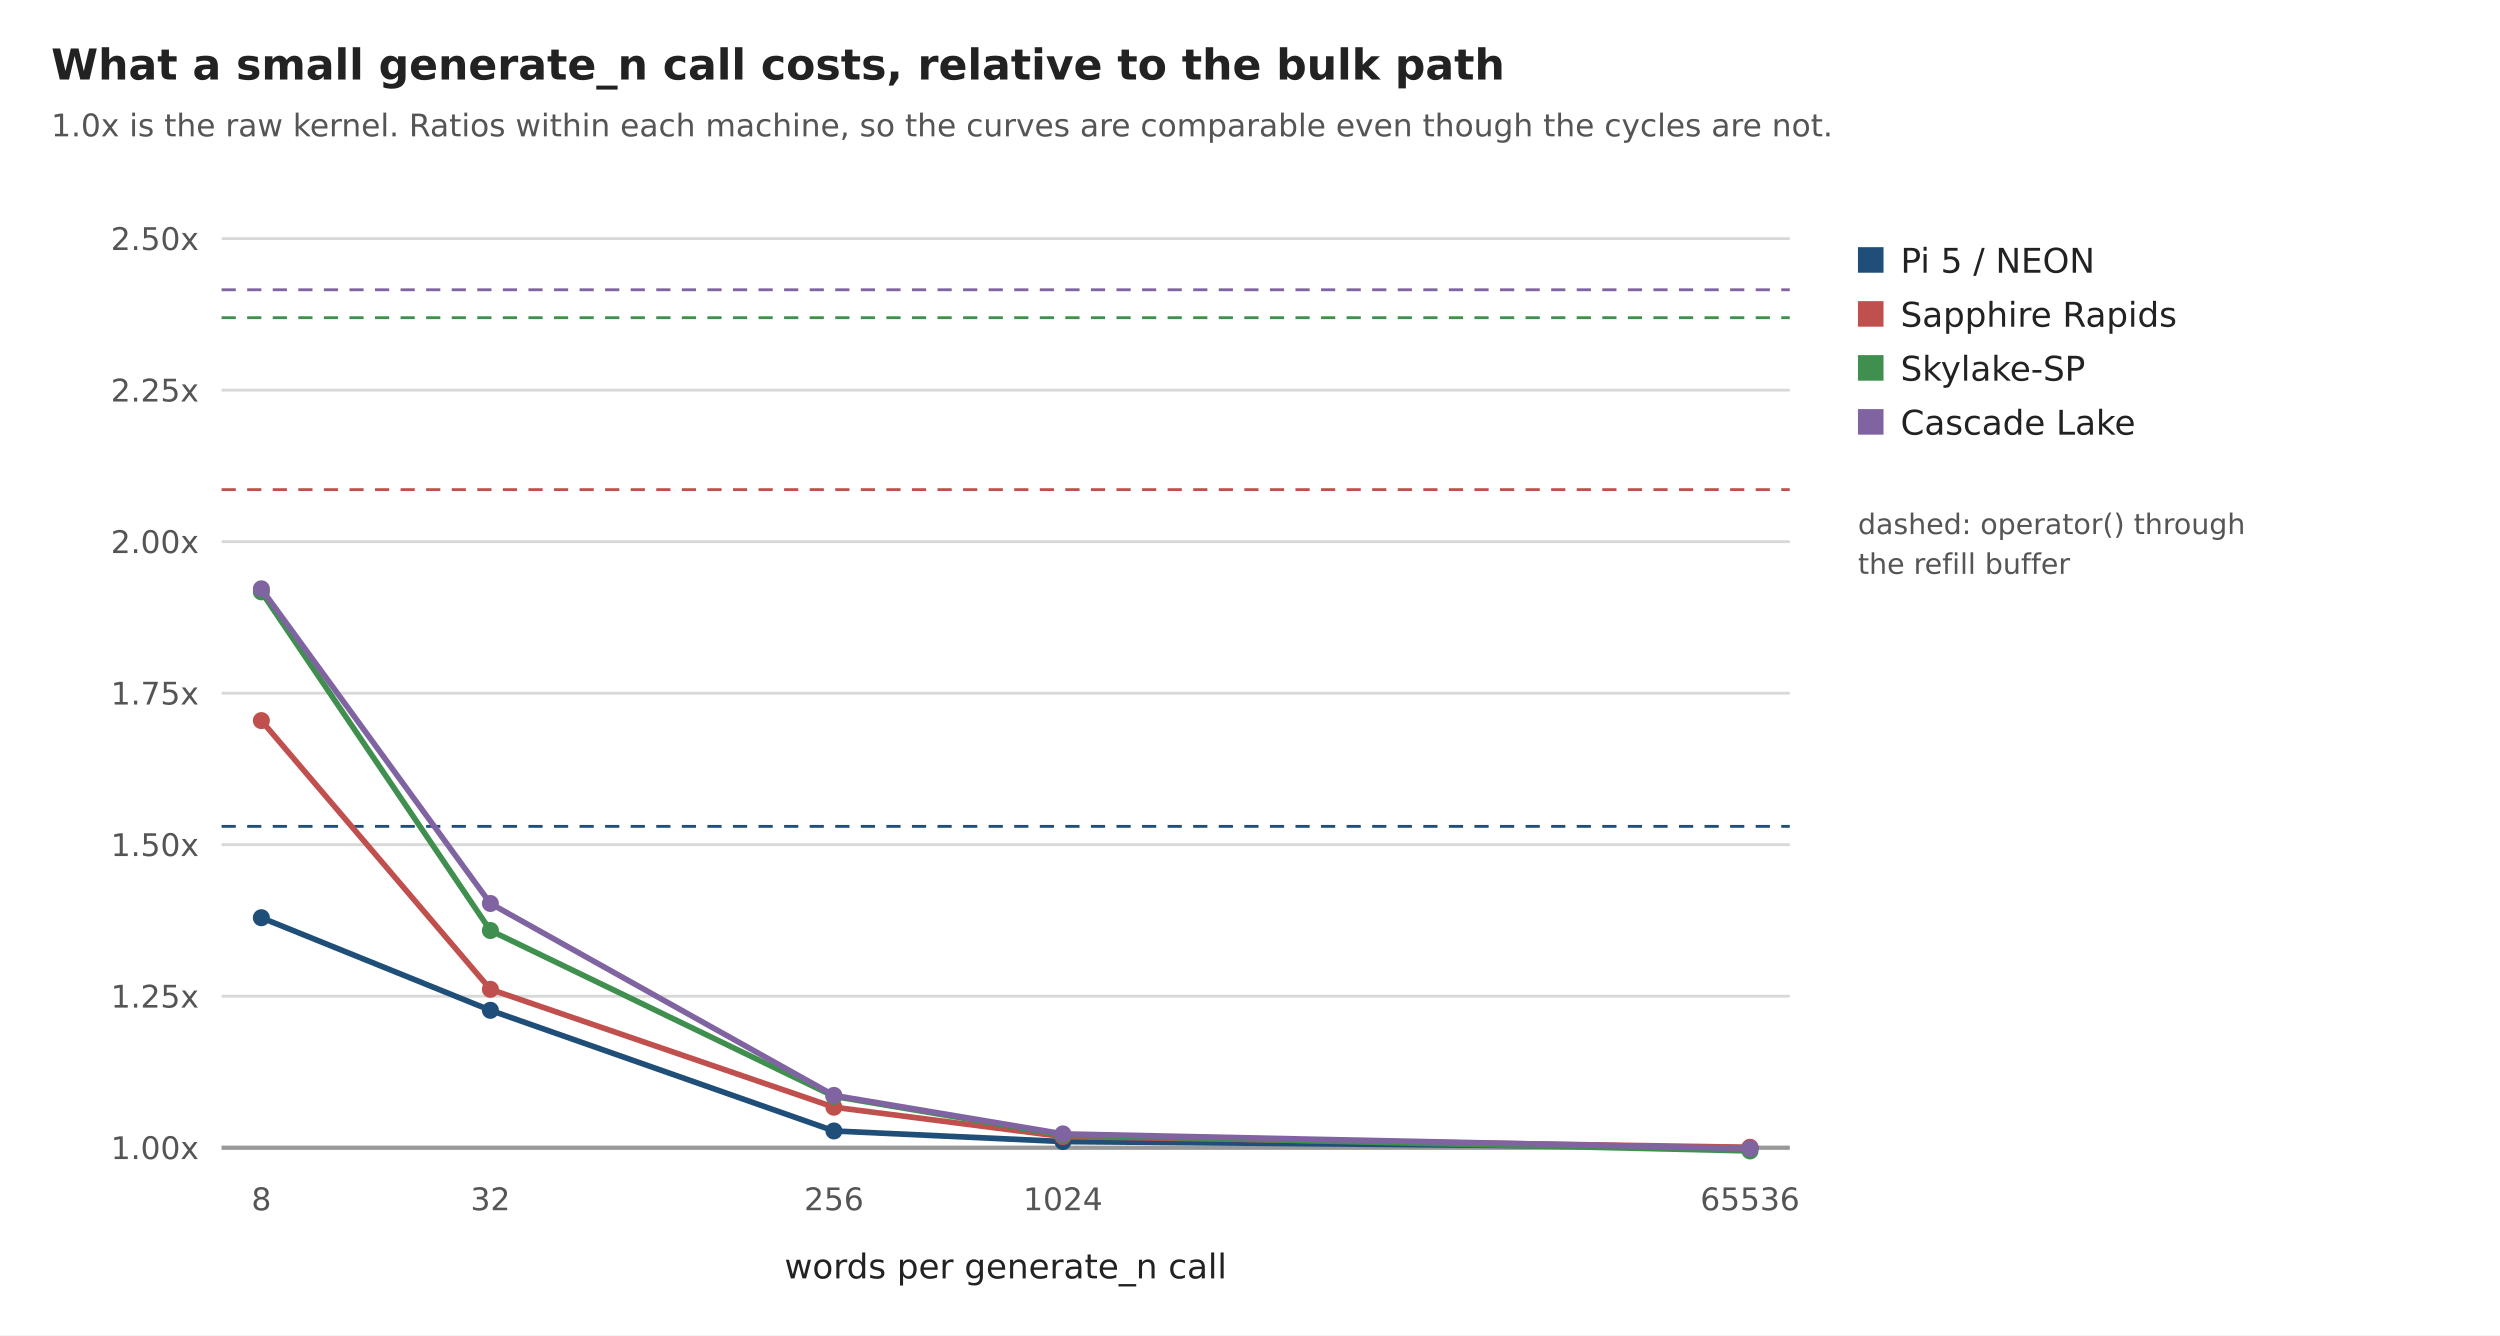
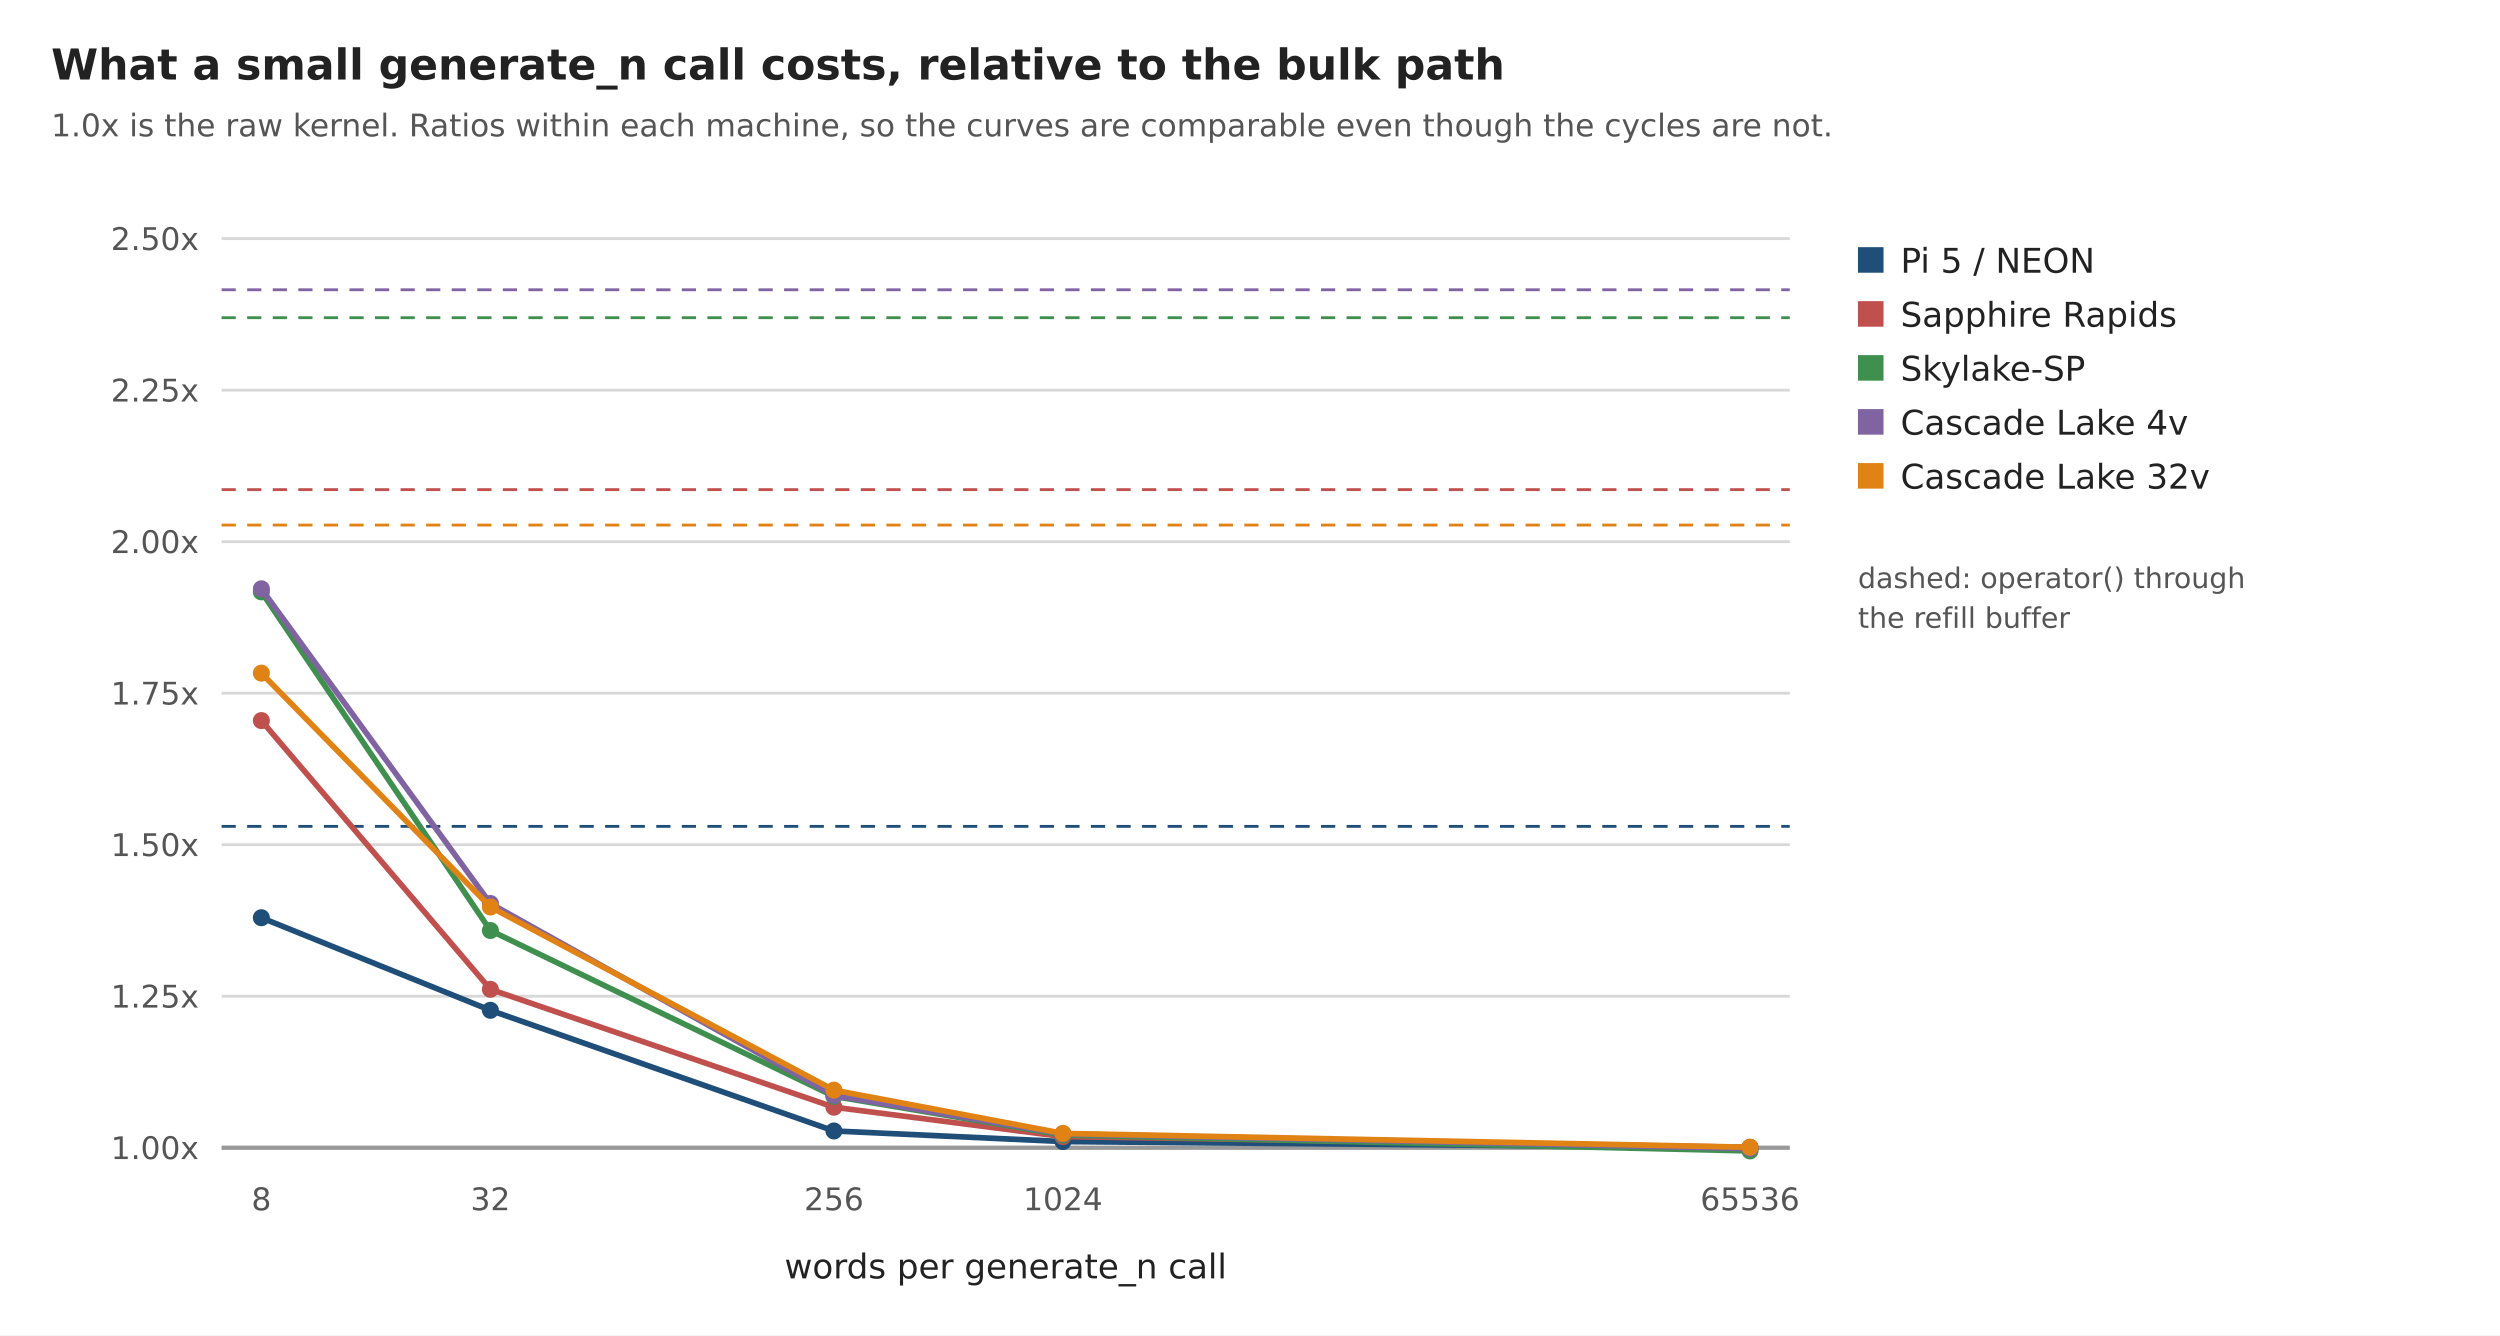
<svg xmlns="http://www.w3.org/2000/svg" width="880" height="470" viewBox="0 0 880 470" font-family="DejaVu Sans, Verdana, sans-serif">
  <rect width="880" height="470" fill="#ffffff" />
  <text x="18" y="28" font-size="15" text-anchor="start" fill="#222222" font-weight="bold">What a small generate_n call costs, relative to the bulk path</text>
  <text x="18" y="48" font-size="11" text-anchor="start" fill="#555555" font-weight="normal">1.0x is the raw kernel. Ratios within each machine, so the curves are comparable even though the cycles are not.</text>
  <line x1="78" y1="404" x2="630" y2="404" stroke="#d8d8d8" stroke-width="1" />
  <text x="70" y="408" font-size="11" text-anchor="end" fill="#555555" font-weight="normal">1.00x</text>
  <line x1="78" y1="350.67" x2="630" y2="350.67" stroke="#d8d8d8" stroke-width="1" />
  <text x="70" y="354.67" font-size="11" text-anchor="end" fill="#555555" font-weight="normal">1.25x</text>
  <line x1="78" y1="297.33" x2="630" y2="297.33" stroke="#d8d8d8" stroke-width="1" />
  <text x="70" y="301.33" font-size="11" text-anchor="end" fill="#555555" font-weight="normal">1.50x</text>
  <line x1="78" y1="244" x2="630" y2="244" stroke="#d8d8d8" stroke-width="1" />
  <text x="70" y="248" font-size="11" text-anchor="end" fill="#555555" font-weight="normal">1.75x</text>
  <line x1="78" y1="190.67" x2="630" y2="190.67" stroke="#d8d8d8" stroke-width="1" />
  <text x="70" y="194.67" font-size="11" text-anchor="end" fill="#555555" font-weight="normal">2.00x</text>
  <line x1="78" y1="137.33" x2="630" y2="137.33" stroke="#d8d8d8" stroke-width="1" />
  <text x="70" y="141.33" font-size="11" text-anchor="end" fill="#555555" font-weight="normal">2.25x</text>
  <line x1="78" y1="84" x2="630" y2="84" stroke="#d8d8d8" stroke-width="1" />
  <text x="70" y="88" font-size="11" text-anchor="end" fill="#555555" font-weight="normal">2.50x</text>
  <line x1="78" y1="404" x2="630" y2="404" stroke="#999999" stroke-width="1.5" />
  <text x="92" y="426" font-size="11" text-anchor="middle" fill="#555555" font-weight="normal">8</text>
  <text x="172.62" y="426" font-size="11" text-anchor="middle" fill="#555555" font-weight="normal">32</text>
  <text x="293.54" y="426" font-size="11" text-anchor="middle" fill="#555555" font-weight="normal">256</text>
  <text x="374.15" y="426" font-size="11" text-anchor="middle" fill="#555555" font-weight="normal">1024</text>
  <text x="616" y="426" font-size="11" text-anchor="middle" fill="#555555" font-weight="normal">65536</text>
  <text x="354" y="450" font-size="12" text-anchor="middle" fill="#222222" font-weight="normal">words per generate_n call</text>
  <polyline points="92,323.04 172.62,355.63 293.54,398.1 374.15,401.83 616,403.98" fill="none" stroke="#1f4e79" stroke-width="2" stroke-linejoin="round" />
  <circle cx="92" cy="323.04" r="3" fill="#1f4e79" />
  <circle cx="172.62" cy="355.63" r="3" fill="#1f4e79" />
  <circle cx="293.54" cy="398.1" r="3" fill="#1f4e79" />
  <circle cx="374.15" cy="401.83" r="3" fill="#1f4e79" />
  <circle cx="616" cy="403.98" r="3" fill="#1f4e79" />
  <line x1="78" y1="290.88" x2="630" y2="290.88" stroke="#1f4e79" stroke-width="1" stroke-dasharray="5 4" />
  <polyline points="92,253.65 172.62,348.24 293.54,389.74 374.15,400.08 616,403.86" fill="none" stroke="#c0504d" stroke-width="2" stroke-linejoin="round" />
  <circle cx="92" cy="253.65" r="3" fill="#c0504d" />
  <circle cx="172.62" cy="348.24" r="3" fill="#c0504d" />
  <circle cx="293.54" cy="389.74" r="3" fill="#c0504d" />
  <circle cx="374.15" cy="400.08" r="3" fill="#c0504d" />
  <circle cx="616" cy="403.86" r="3" fill="#c0504d" />
  <line x1="78" y1="172.35" x2="630" y2="172.35" stroke="#c0504d" stroke-width="1" stroke-dasharray="5 4" />
  <polyline points="92,208.33 172.62,327.54 293.54,385.92 374.15,399.53 616,405.13" fill="none" stroke="#3f8f4f" stroke-width="2" stroke-linejoin="round" />
  <circle cx="92" cy="208.33" r="3" fill="#3f8f4f" />
  <circle cx="172.62" cy="327.54" r="3" fill="#3f8f4f" />
  <circle cx="293.54" cy="385.92" r="3" fill="#3f8f4f" />
  <circle cx="374.15" cy="399.53" r="3" fill="#3f8f4f" />
  <circle cx="616" cy="405.13" r="3" fill="#3f8f4f" />
  <line x1="78" y1="111.83" x2="630" y2="111.83" stroke="#3f8f4f" stroke-width="1" stroke-dasharray="5 4" />
  <polyline points="92,207.26 172.62,318.03 293.54,385.58 374.15,399.13 616,404.3" fill="none" stroke="#8064a2" stroke-width="2" stroke-linejoin="round" />
  <circle cx="92" cy="207.26" r="3" fill="#8064a2" />
  <circle cx="172.62" cy="318.03" r="3" fill="#8064a2" />
  <circle cx="293.54" cy="385.58" r="3" fill="#8064a2" />
  <circle cx="374.15" cy="399.13" r="3" fill="#8064a2" />
  <circle cx="616" cy="404.3" r="3" fill="#8064a2" />
  <line x1="78" y1="102" x2="630" y2="102" stroke="#8064a2" stroke-width="1" stroke-dasharray="5 4" />
+   <polyline points="92,236.95 172.62,319.26 293.54,383.73 374.15,398.96 616,403.83" fill="none" stroke="#e08214" stroke-width="2" stroke-linejoin="round" />
+   <circle cx="92" cy="236.95" r="3" fill="#e08214" />
+   <circle cx="172.62" cy="319.26" r="3" fill="#e08214" />
+   <circle cx="293.54" cy="383.73" r="3" fill="#e08214" />
+   <circle cx="374.15" cy="398.96" r="3" fill="#e08214" />
+   <circle cx="616" cy="403.83" r="3" fill="#e08214" />
+   <line x1="78" y1="184.82" x2="630" y2="184.82" stroke="#e08214" stroke-width="1" stroke-dasharray="5 4" />
  <rect x="654" y="87" width="9" height="9" fill="#1f4e79" fill-opacity="1" />
  <text x="669" y="96" font-size="12" text-anchor="start" fill="#222222" font-weight="normal">Pi 5 / NEON</text>
  <rect x="654" y="106" width="9" height="9" fill="#c0504d" fill-opacity="1" />
  <text x="669" y="115" font-size="12" text-anchor="start" fill="#222222" font-weight="normal">Sapphire Rapids</text>
  <rect x="654" y="125" width="9" height="9" fill="#3f8f4f" fill-opacity="1" />
  <text x="669" y="134" font-size="12" text-anchor="start" fill="#222222" font-weight="normal">Skylake-SP</text>
  <rect x="654" y="144" width="9" height="9" fill="#8064a2" fill-opacity="1" />
-   <text x="669" y="153" font-size="12" text-anchor="start" fill="#222222" font-weight="normal">Cascade Lake</text>
-   <text x="654" y="188" font-size="10" text-anchor="start" fill="#555555" font-weight="normal">dashed: operator() through</text>
-   <text x="654" y="202" font-size="10" text-anchor="start" fill="#555555" font-weight="normal">the refill buffer</text>
+   <text x="669" y="153" font-size="12" text-anchor="start" fill="#222222" font-weight="normal">Cascade Lake 4v</text>
+   <rect x="654" y="163" width="9" height="9" fill="#e08214" fill-opacity="1" />
+   <text x="669" y="172" font-size="12" text-anchor="start" fill="#222222" font-weight="normal">Cascade Lake 32v</text>
+   <text x="654" y="207" font-size="10" text-anchor="start" fill="#555555" font-weight="normal">dashed: operator() through</text>
+   <text x="654" y="221" font-size="10" text-anchor="start" fill="#555555" font-weight="normal">the refill buffer</text>
</svg>
